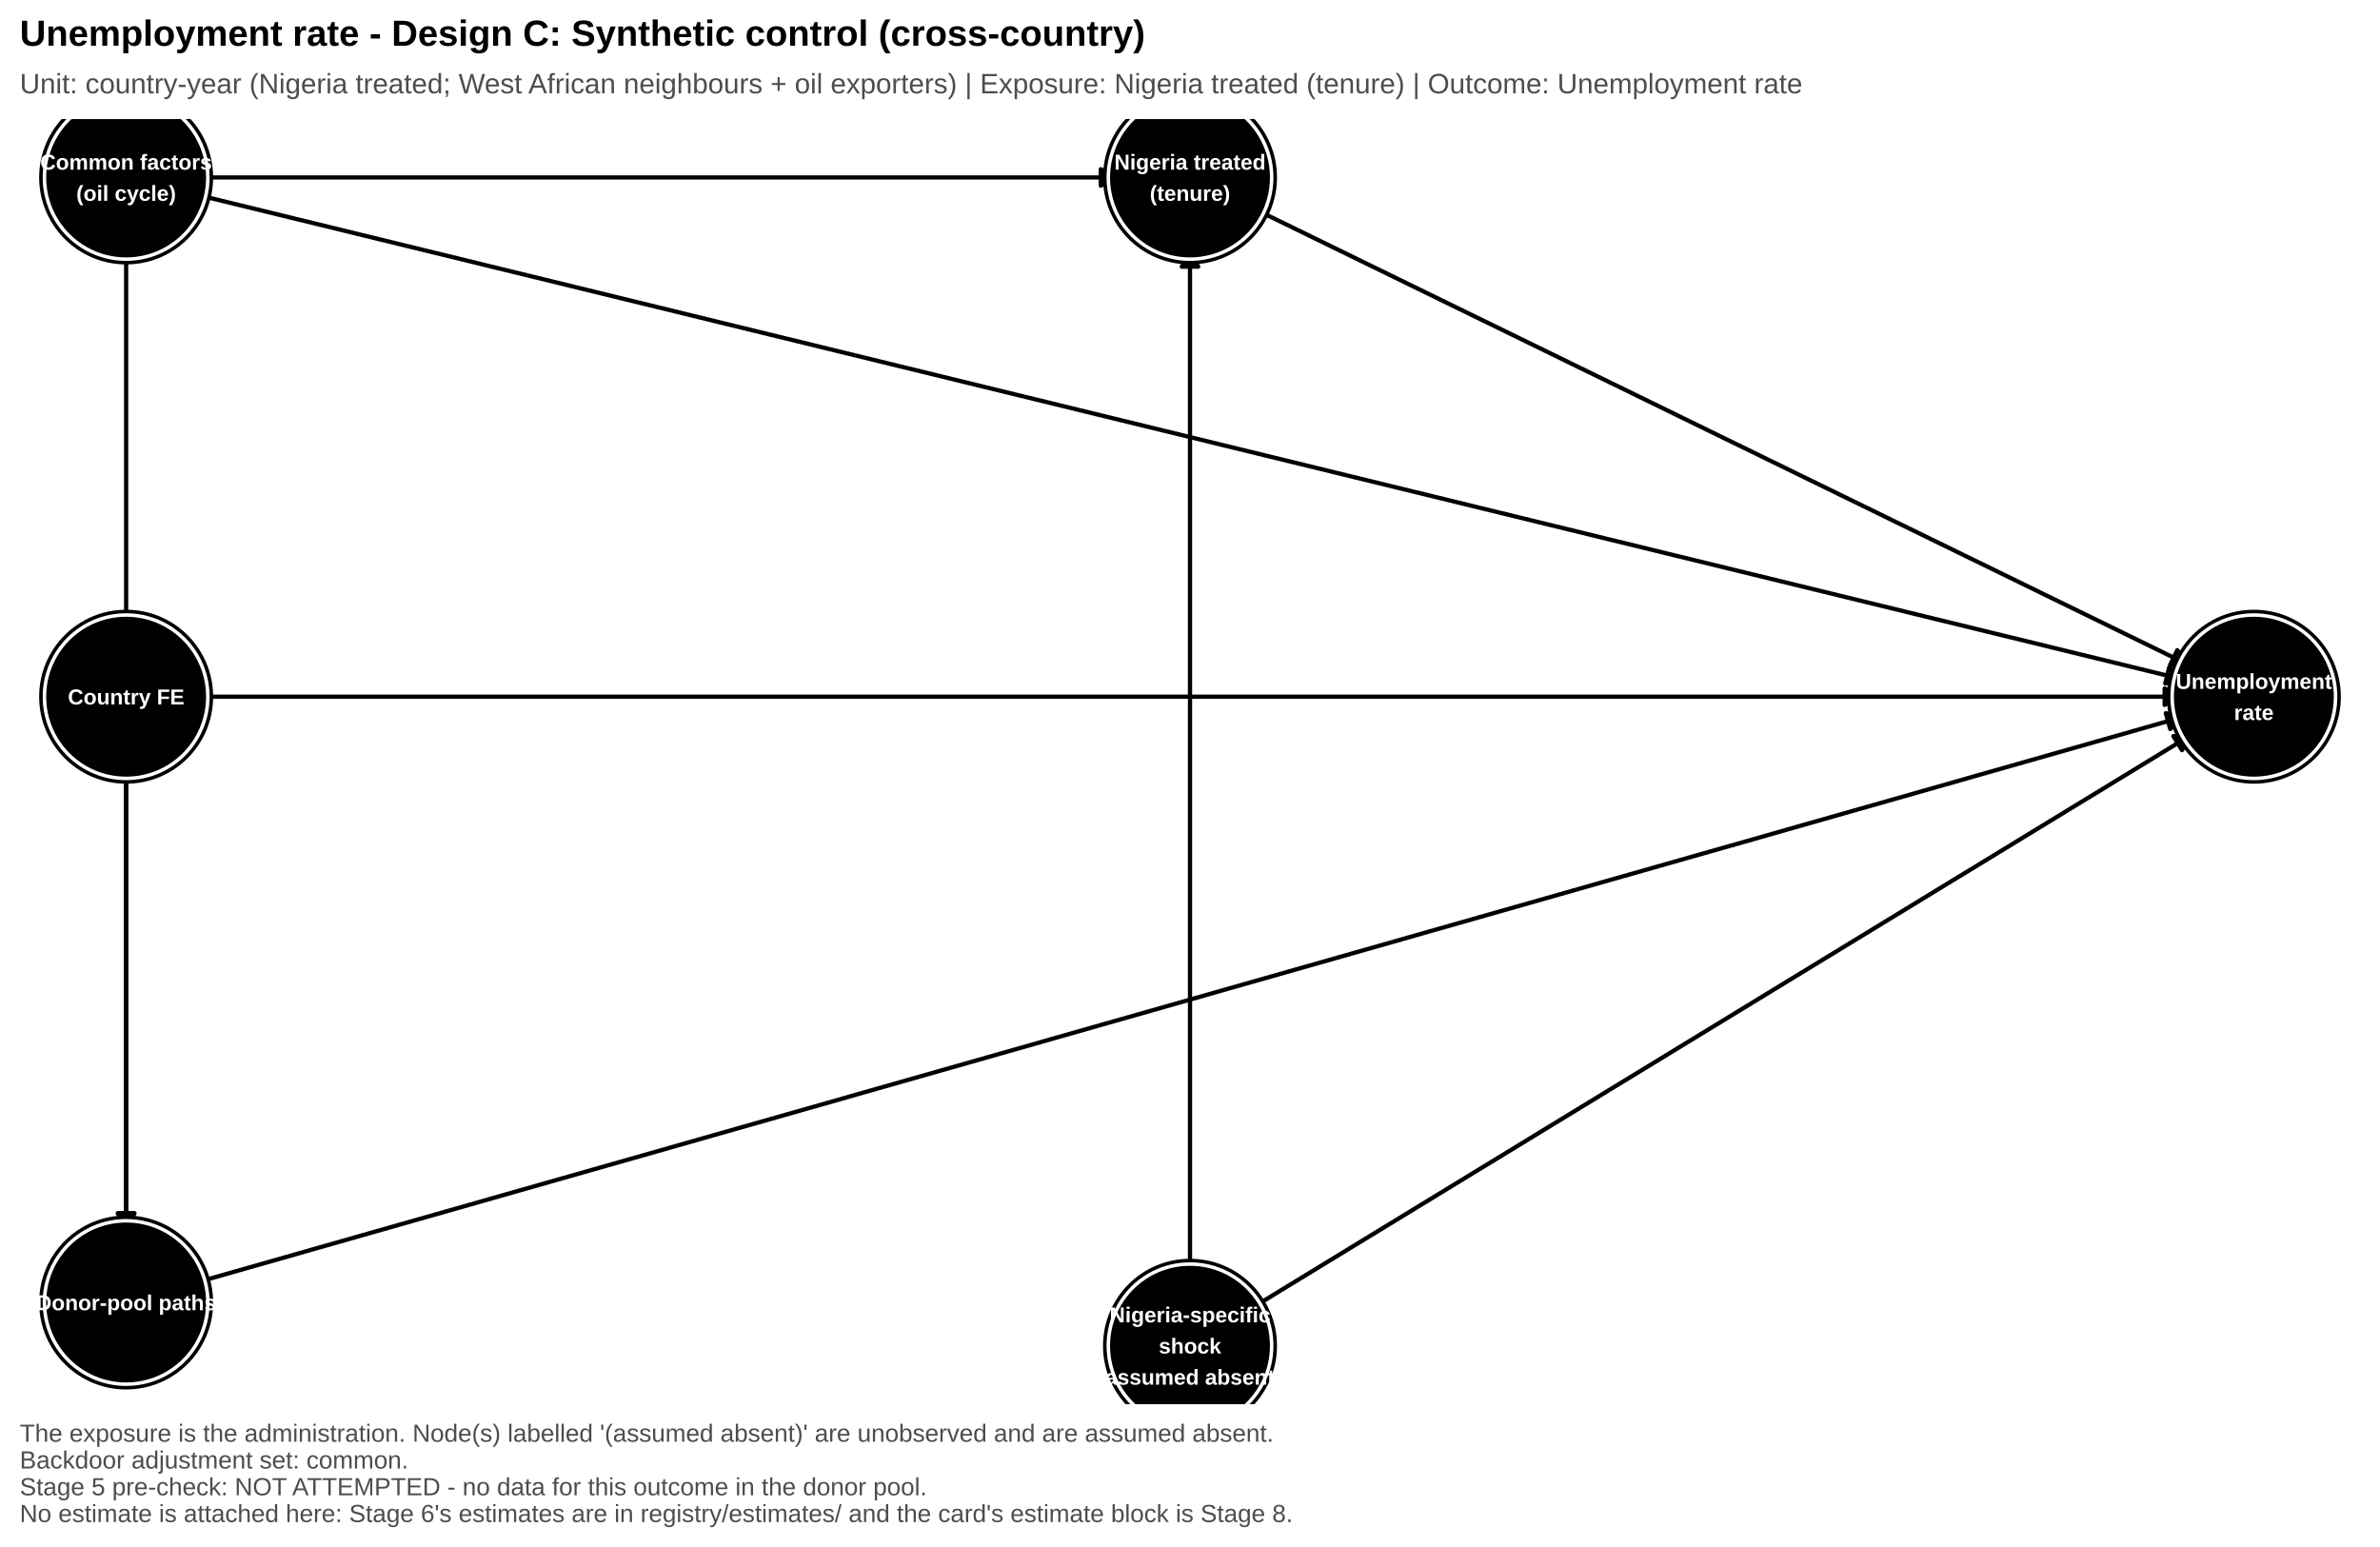
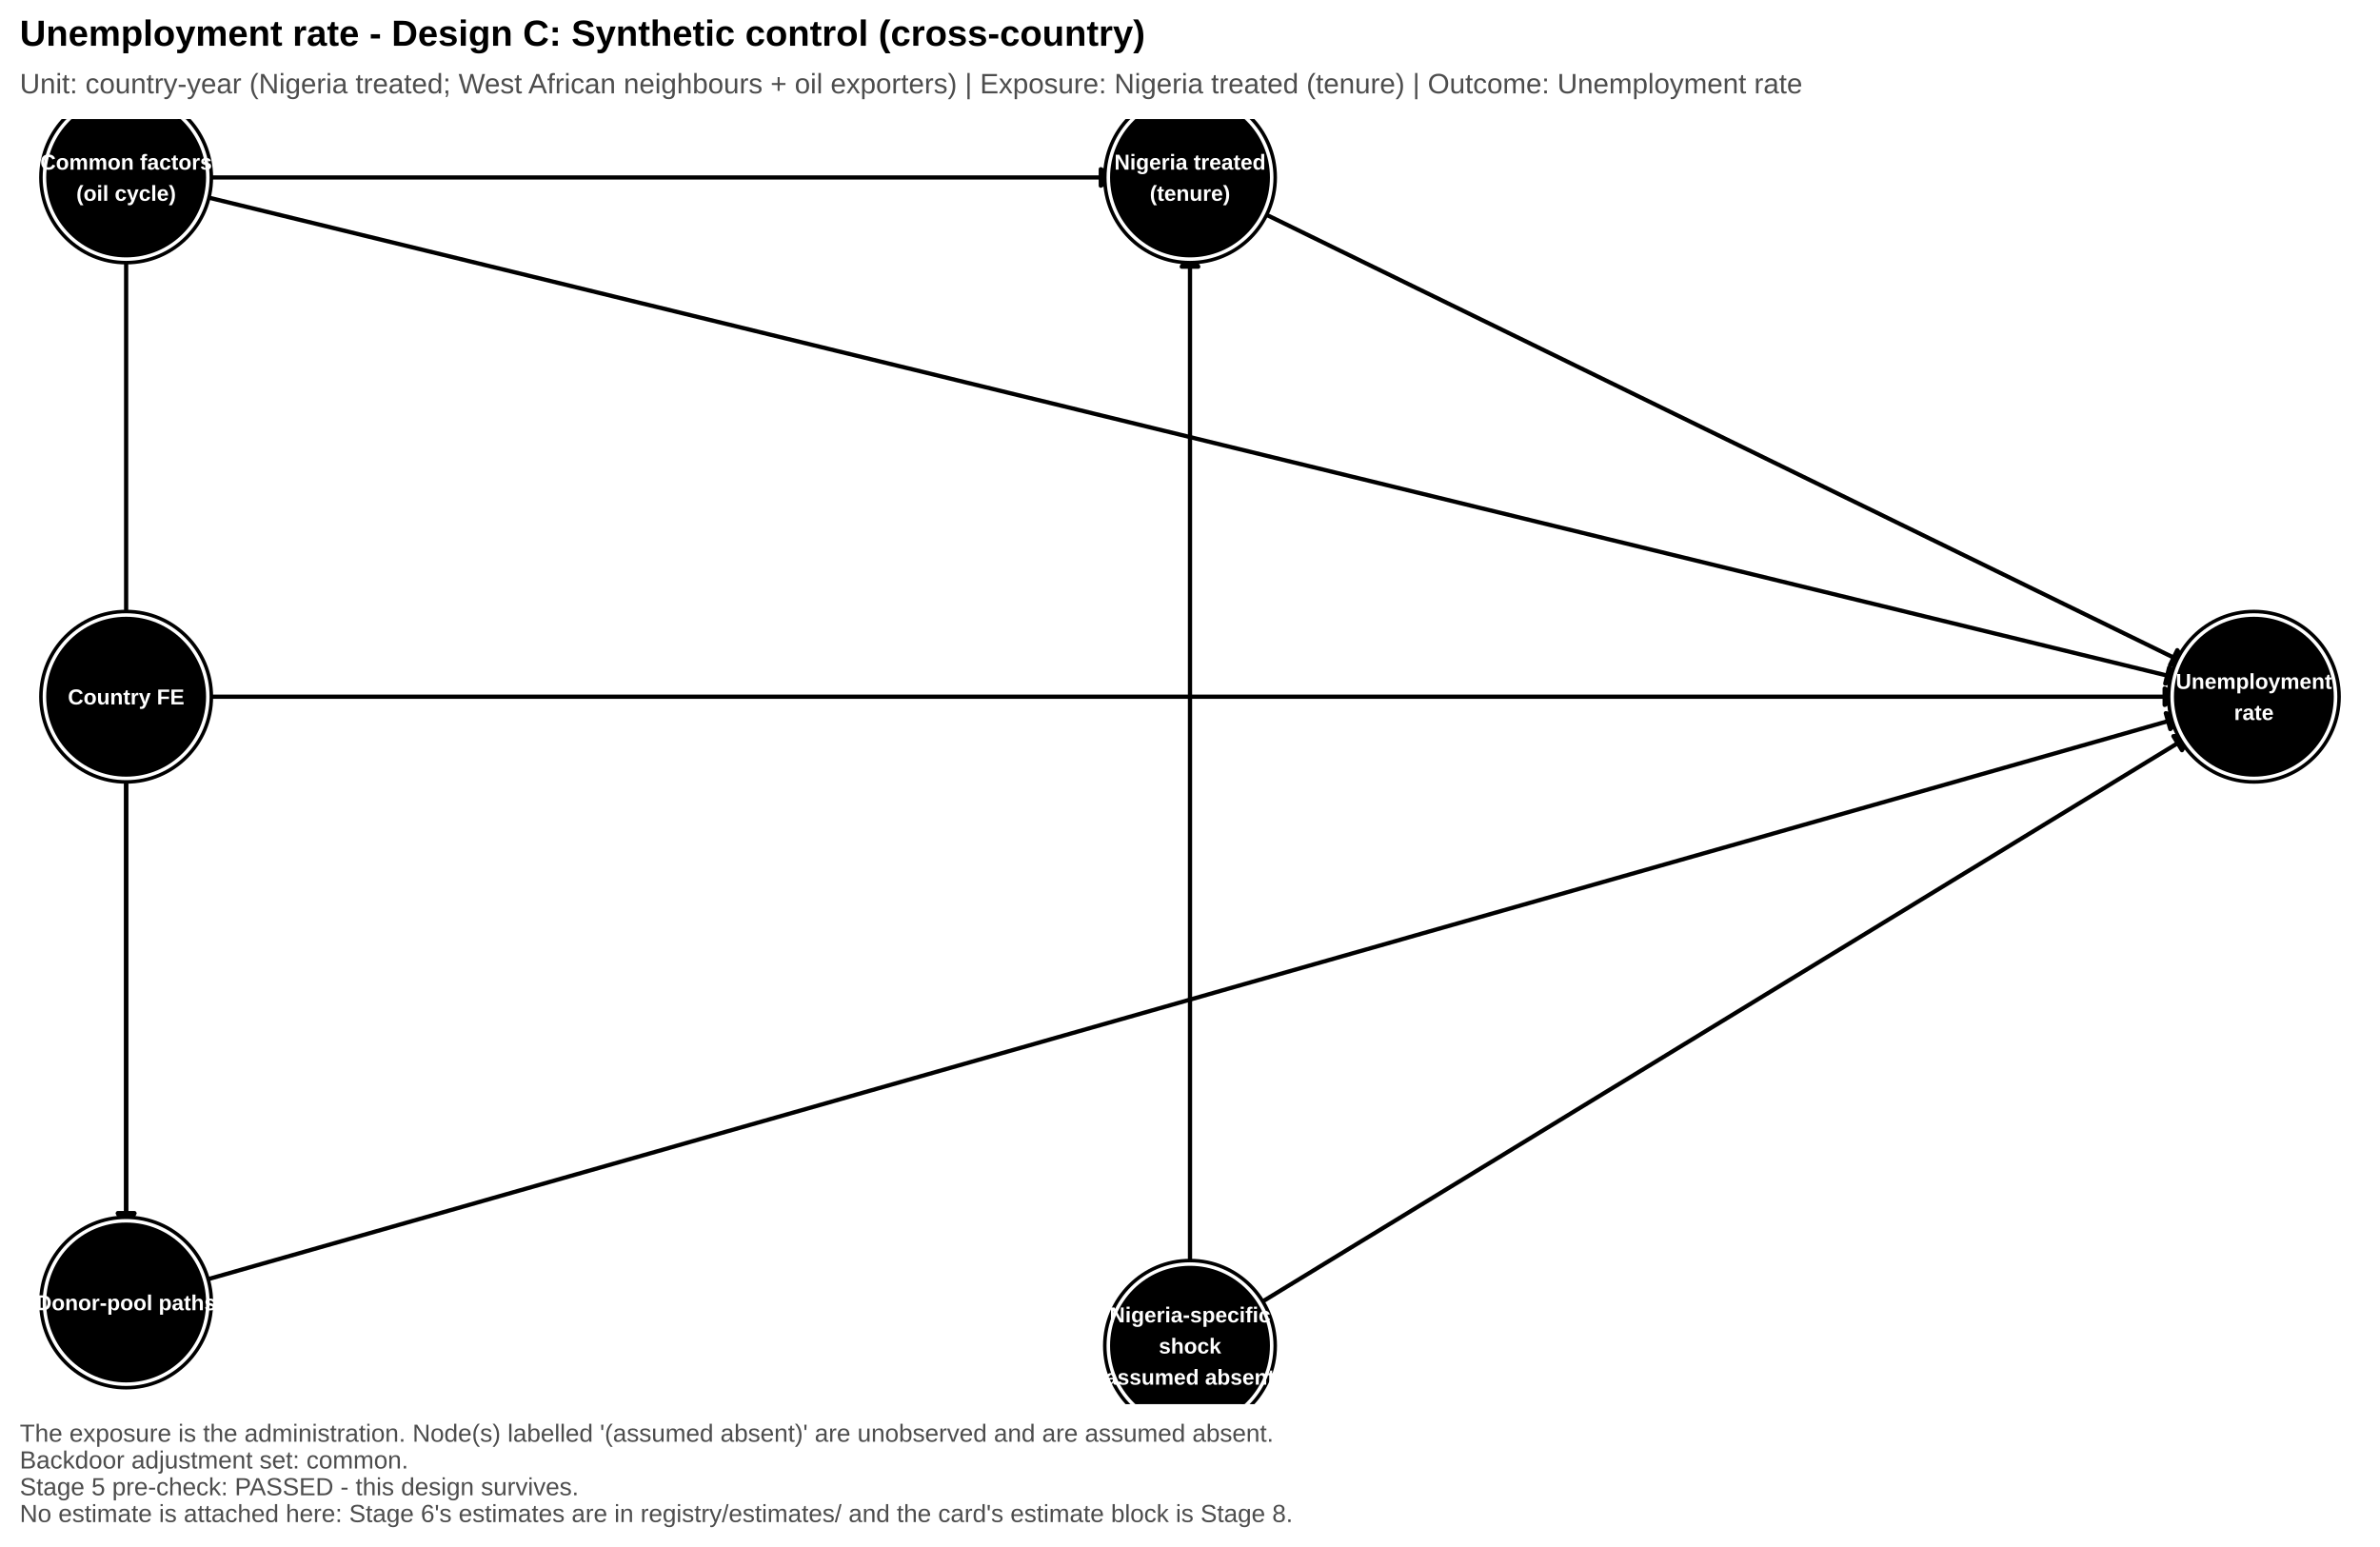
<svg xmlns="http://www.w3.org/2000/svg" width="720.00pt" height="468.00pt" viewBox="0 0 720.00 468.00">
  <g class="svglite">
    <defs>
      <style type="text/css">
    .svglite line, .svglite polyline, .svglite polygon, .svglite path, .svglite rect, .svglite circle {
      fill: none;
      stroke: #000000;
      stroke-linecap: round;
      stroke-linejoin: round;
      stroke-miterlimit: 10.00;
    }
    .svglite text {
      white-space: pre;
    }
    .svglite g.glyphgroup path {
      fill: inherit;
      stroke: none;
    }
  </style>
    </defs>
    <rect width="100%" height="100%" style="stroke: none; fill: #FFFFFF;" />
    <defs>
      <clipPath id="cpMC4wMHw3MjAuMDB8MC4wMHw0NjguMDA=">
        <rect x="0.00" y="0.00" width="720.00" height="468.00" />
      </clipPath>
    </defs>
    <g clip-path="url(#cpMC4wMHw3MjAuMDB8MC4wMHw0NjguMDA=)">
      <rect x="0.00" y="-0" width="720.00" height="468.00" style="stroke-width: 1.16; stroke: none; fill: #FFFFFF;" />
    </g>
    <defs>
      <clipPath id="cpNS45OHw3MTQuMDJ8MzYuMDF8NDI0Ljgw">
        <rect x="5.98" y="36.01" width="708.04" height="388.78" />
      </clipPath>
    </defs>
    <g clip-path="url(#cpNS45OHw3MTQuMDJ8MzYuMDF8NDI0Ljgw)">
      <polyline points="60.19,59.06 64.17,60.03 70.67,61.62 77.17,63.20 83.67,64.79 90.18,66.38 96.68,67.96 103.18,69.55 109.68,71.14 116.18,72.72 122.68,74.31 129.19,75.90 135.69,77.48 142.19,79.07 148.69,80.66 155.19,82.24 161.70,83.83 168.20,85.42 174.70,87.01 181.20,88.59 187.70,90.18 194.20,91.77 200.71,93.35 207.21,94.94 213.71,96.53 220.21,98.11 226.71,99.70 233.22,101.29 239.72,102.87 246.22,104.46 252.72,106.05 259.22,107.63 265.72,109.22 272.23,110.81 278.73,112.39 285.23,113.98 291.73,115.57 298.23,117.15 304.73,118.74 311.24,120.33 317.74,121.91 324.24,123.50 330.74,125.09 337.24,126.67 343.75,128.26 350.25,129.85 356.75,131.43 363.25,133.02 369.75,134.61 376.25,136.19 382.76,137.78 389.26,139.37 395.76,140.95 402.26,142.54 408.76,144.13 415.27,145.71 421.77,147.30 428.27,148.89 434.77,150.47 441.27,152.06 447.77,153.65 454.28,155.23 460.78,156.82 467.28,158.41 473.78,159.99 480.28,161.58 486.78,163.17 493.29,164.75 499.79,166.34 506.29,167.93 512.79,169.51 519.29,171.10 525.80,172.69 532.30,174.27 538.80,175.86 545.30,177.45 551.80,179.03 558.30,180.62 564.81,182.21 571.31,183.79 577.81,185.38 584.31,186.97 590.81,188.55 597.32,190.14 603.82,191.73 610.32,193.31 616.82,194.90 623.32,196.49 629.82,198.08 636.33,199.66 642.83,201.25 649.33,202.84 655.83,204.42 659.81,205.39 " style="stroke-width: 1.28; stroke-linecap: butt;" />
      <polygon points="655.03,206.79 659.81,205.39 656.21,201.95 " style="stroke-width: 1.28; stroke-linecap: butt; fill: #000000;" />
      <polyline points="38.16,76.36 38.16,77.75 38.16,81.19 38.16,84.62 38.16,88.06 38.16,91.50 38.16,94.94 38.16,98.38 38.16,101.81 38.16,105.25 38.16,108.69 38.16,112.13 38.16,115.57 38.16,119.00 38.16,122.44 38.16,125.88 38.16,129.32 38.16,132.76 38.16,136.19 38.16,139.63 38.16,143.07 38.16,146.51 38.16,149.94 38.16,153.38 38.16,156.82 38.16,160.26 38.16,163.70 38.16,167.13 38.16,170.57 38.16,174.01 38.16,177.45 38.16,180.89 38.16,184.32 38.16,187.76 38.16,191.20 38.16,194.64 38.16,198.08 38.16,201.51 38.16,204.95 38.16,208.39 38.16,211.83 38.16,215.26 38.16,218.70 38.16,222.14 38.16,225.58 38.16,229.02 38.16,232.45 38.16,235.89 38.16,239.33 38.16,242.77 38.16,246.21 38.16,249.64 38.16,253.08 38.16,256.52 38.16,259.96 38.16,263.39 38.16,266.83 38.16,270.27 38.16,273.71 38.16,277.15 38.16,280.58 38.16,284.02 38.16,287.46 38.16,290.90 38.16,294.34 38.16,297.77 38.16,301.21 38.16,304.65 38.16,308.09 38.16,311.53 38.16,314.96 38.16,318.40 38.16,321.84 38.16,325.28 38.16,328.71 38.16,332.15 38.16,335.59 38.16,339.03 38.16,342.47 38.16,345.90 38.16,349.34 38.16,352.78 38.16,356.22 38.16,359.66 38.16,363.09 38.16,366.53 38.16,369.97 38.16,371.36 " style="stroke-width: 1.28; stroke-linecap: butt;" />
      <polygon points="35.67,367.04 38.16,371.36 40.65,367.04 " style="stroke-width: 1.28; stroke-linecap: butt; fill: #000000;" />
      <polyline points="60.84,53.68 60.92,53.68 64.17,53.68 67.42,53.68 70.67,53.68 73.92,53.68 77.17,53.68 80.42,53.68 83.67,53.68 86.92,53.68 90.18,53.68 93.43,53.68 96.68,53.68 99.93,53.68 103.18,53.68 106.43,53.68 109.68,53.68 112.93,53.68 116.18,53.68 119.43,53.68 122.68,53.68 125.94,53.68 129.19,53.68 132.44,53.68 135.69,53.68 138.94,53.68 142.19,53.68 145.44,53.68 148.69,53.68 151.94,53.68 155.19,53.68 158.44,53.68 161.70,53.68 164.95,53.68 168.20,53.68 171.45,53.68 174.70,53.68 177.95,53.68 181.20,53.68 184.45,53.68 187.70,53.68 190.95,53.68 194.20,53.68 197.46,53.68 200.71,53.68 203.96,53.68 207.21,53.68 210.46,53.68 213.71,53.68 216.96,53.68 220.21,53.68 223.46,53.68 226.71,53.68 229.96,53.68 233.22,53.68 236.47,53.68 239.72,53.68 242.97,53.68 246.22,53.68 249.47,53.68 252.72,53.68 255.97,53.68 259.22,53.68 262.47,53.68 265.72,53.68 268.97,53.68 272.23,53.68 275.48,53.68 278.73,53.68 281.98,53.68 285.23,53.68 288.48,53.68 291.73,53.68 294.98,53.68 298.23,53.68 301.48,53.68 304.73,53.68 307.99,53.68 311.24,53.68 314.49,53.68 317.74,53.68 320.99,53.68 324.24,53.68 327.49,53.68 330.74,53.68 333.99,53.68 337.24,53.68 337.32,53.68 " style="stroke-width: 1.28; stroke-linecap: butt;" />
      <polygon points="333.01,56.17 337.32,53.68 333.01,51.19 " style="stroke-width: 1.28; stroke-linecap: butt; fill: #000000;" />
      <polyline points="60.84,210.77 64.17,210.77 70.67,210.77 77.17,210.77 83.67,210.77 90.18,210.77 96.68,210.77 103.18,210.77 109.68,210.77 116.18,210.77 122.68,210.77 129.19,210.77 135.69,210.77 142.19,210.77 148.69,210.77 155.19,210.77 161.70,210.77 168.20,210.77 174.70,210.77 181.20,210.77 187.70,210.77 194.20,210.77 200.71,210.77 207.21,210.77 213.71,210.77 220.21,210.77 226.71,210.77 233.22,210.77 239.72,210.77 246.22,210.77 252.72,210.77 259.22,210.77 265.72,210.77 272.23,210.77 278.73,210.77 285.23,210.77 291.73,210.77 298.23,210.77 304.73,210.77 311.24,210.77 317.74,210.77 324.24,210.77 330.74,210.77 337.24,210.77 343.75,210.77 350.25,210.77 356.75,210.77 363.25,210.77 369.75,210.77 376.25,210.77 382.76,210.77 389.26,210.77 395.76,210.77 402.26,210.77 408.76,210.77 415.27,210.77 421.77,210.77 428.27,210.77 434.77,210.77 441.27,210.77 447.77,210.77 454.28,210.77 460.78,210.77 467.28,210.77 473.78,210.77 480.28,210.77 486.78,210.77 493.29,210.77 499.79,210.77 506.29,210.77 512.79,210.77 519.29,210.77 525.80,210.77 532.30,210.77 538.80,210.77 545.30,210.77 551.80,210.77 558.30,210.77 564.81,210.77 571.31,210.77 577.81,210.77 584.31,210.77 590.81,210.77 597.32,210.77 603.82,210.77 610.32,210.77 616.82,210.77 623.32,210.77 629.82,210.77 636.33,210.77 642.83,210.77 649.33,210.77 655.83,210.77 659.16,210.77 " style="stroke-width: 1.28; stroke-linecap: butt;" />
      <polygon points="654.85,213.26 659.16,210.77 654.85,208.28 " style="stroke-width: 1.28; stroke-linecap: butt; fill: #000000;" />
      <polyline points="38.16,233.45 38.16,234.83 38.16,236.69 38.16,238.54 38.16,240.39 38.16,242.24 38.16,244.09 38.16,245.94 38.16,247.79 38.16,249.64 38.16,251.49 38.16,253.35 38.16,255.20 38.16,257.05 38.16,258.90 38.16,260.75 38.16,262.60 38.16,264.45 38.16,266.30 38.16,268.15 38.16,270.01 38.16,271.86 38.16,273.71 38.16,275.56 38.16,277.41 38.16,279.26 38.16,281.11 38.16,282.96 38.16,284.82 38.16,286.67 38.16,288.52 38.16,290.37 38.16,292.22 38.16,294.07 38.16,295.92 38.16,297.77 38.16,299.62 38.16,301.48 38.16,303.33 38.16,305.18 38.16,307.03 38.16,308.88 38.16,310.73 38.16,312.58 38.16,314.43 38.16,316.29 38.16,318.14 38.16,319.99 38.16,321.84 38.16,323.69 38.16,325.54 38.16,327.39 38.16,329.24 38.16,331.09 38.16,332.95 38.16,334.80 38.16,336.65 38.16,338.50 38.16,340.35 38.16,342.20 38.16,344.05 38.16,345.90 38.16,347.76 38.16,349.61 38.16,351.46 38.16,353.31 38.16,355.16 38.16,357.01 38.16,358.86 38.16,360.71 38.16,362.56 38.16,364.42 38.16,366.27 38.16,368.12 38.16,369.97 38.16,371.36 " style="stroke-width: 1.28; stroke-linecap: butt;" />
      <polygon points="35.67,367.04 38.16,371.36 40.65,367.04 " style="stroke-width: 1.28; stroke-linecap: butt; fill: #000000;" />
      <polyline points="59.97,387.82 64.17,386.63 70.67,384.78 77.17,382.93 83.67,381.08 90.18,379.23 96.68,377.37 103.18,375.52 109.68,373.67 116.18,371.82 122.68,369.97 129.19,368.12 135.69,366.27 142.19,364.42 148.69,362.56 155.19,360.71 161.70,358.86 168.20,357.01 174.70,355.16 181.20,353.31 187.70,351.46 194.20,349.61 200.71,347.76 207.21,345.90 213.71,344.05 220.21,342.20 226.71,340.35 233.22,338.50 239.72,336.65 246.22,334.80 252.72,332.95 259.22,331.09 265.72,329.24 272.23,327.39 278.73,325.54 285.23,323.69 291.73,321.84 298.23,319.99 304.73,318.14 311.24,316.29 317.74,314.43 324.24,312.58 330.74,310.73 337.24,308.88 343.75,307.03 350.25,305.18 356.75,303.33 363.25,301.48 369.75,299.62 376.25,297.77 382.76,295.92 389.26,294.07 395.76,292.22 402.26,290.37 408.76,288.52 415.27,286.67 421.77,284.82 428.27,282.96 434.77,281.11 441.27,279.26 447.77,277.41 454.28,275.56 460.78,273.71 467.28,271.86 473.78,270.01 480.28,268.15 486.78,266.30 493.29,264.45 499.79,262.60 506.29,260.75 512.79,258.90 519.29,257.05 525.80,255.20 532.30,253.35 538.80,251.49 545.30,249.64 551.80,247.79 558.30,245.94 564.81,244.09 571.31,242.24 577.81,240.39 584.31,238.54 590.81,236.69 597.32,234.83 603.82,232.98 610.32,231.13 616.82,229.28 623.32,227.43 629.82,225.58 636.33,223.73 642.83,221.88 649.33,220.02 655.83,218.17 660.03,216.98 " style="stroke-width: 1.28; stroke-linecap: butt;" />
      <polygon points="656.56,220.56 660.03,216.98 655.20,215.76 " style="stroke-width: 1.28; stroke-linecap: butt; fill: #000000;" />
      <polyline points="380.38,63.63 382.76,64.79 386.01,66.38 389.26,67.96 392.51,69.55 395.76,71.14 399.01,72.72 402.26,74.31 405.51,75.90 408.76,77.48 412.01,79.07 415.27,80.66 418.52,82.24 421.77,83.83 425.02,85.42 428.27,87.01 431.52,88.59 434.77,90.18 438.02,91.77 441.27,93.35 444.52,94.94 447.77,96.53 451.03,98.11 454.28,99.70 457.53,101.29 460.78,102.87 464.03,104.46 467.28,106.05 470.53,107.63 473.78,109.22 477.03,110.81 480.28,112.39 483.53,113.98 486.78,115.57 490.04,117.15 493.29,118.74 496.54,120.33 499.79,121.91 503.04,123.50 506.29,125.09 509.54,126.67 512.79,128.26 516.04,129.85 519.29,131.43 522.54,133.02 525.80,134.61 529.05,136.19 532.30,137.78 535.55,139.37 538.80,140.95 542.05,142.54 545.30,144.13 548.55,145.71 551.80,147.30 555.05,148.89 558.30,150.47 561.56,152.06 564.81,153.65 568.06,155.23 571.31,156.82 574.56,158.41 577.81,159.99 581.06,161.58 584.31,163.17 587.56,164.75 590.81,166.34 594.06,167.93 597.32,169.51 600.57,171.10 603.82,172.69 607.07,174.27 610.32,175.86 613.57,177.45 616.82,179.03 620.07,180.62 623.32,182.21 626.57,183.79 629.82,185.38 633.08,186.97 636.33,188.55 639.58,190.14 642.83,191.73 646.08,193.31 649.33,194.90 652.58,196.49 655.83,198.08 659.08,199.66 661.46,200.82 " style="stroke-width: 1.28; stroke-linecap: butt;" />
      <polygon points="656.49,201.17 661.46,200.82 658.67,196.69 " style="stroke-width: 1.28; stroke-linecap: butt; fill: #000000;" />
      <polyline points="379.36,395.31 379.51,395.22 382.76,393.24 386.01,391.26 389.26,389.27 392.51,387.29 395.76,385.31 399.01,383.32 402.26,381.34 405.51,379.36 408.76,377.37 412.01,375.39 415.27,373.41 418.52,371.42 421.77,369.44 425.02,367.46 428.27,365.47 431.52,363.49 434.77,361.51 438.02,359.52 441.27,357.54 444.52,355.56 447.77,353.57 451.03,351.59 454.28,349.61 457.53,347.62 460.78,345.64 464.03,343.66 467.28,341.67 470.53,339.69 473.78,337.71 477.03,335.72 480.28,333.74 483.53,331.76 486.78,329.77 490.04,327.79 493.29,325.81 496.54,323.82 499.79,321.84 503.04,319.86 506.29,317.87 509.54,315.89 512.79,313.91 516.04,311.92 519.29,309.94 522.54,307.96 525.80,305.97 529.05,303.99 532.30,302.00 535.55,300.02 538.80,298.04 542.05,296.05 545.30,294.07 548.55,292.09 551.80,290.10 555.05,288.12 558.30,286.14 561.56,284.15 564.81,282.17 568.06,280.19 571.31,278.20 574.56,276.22 577.81,274.24 581.06,272.25 584.31,270.27 587.56,268.29 590.81,266.30 594.06,264.32 597.32,262.34 600.57,260.35 603.82,258.37 607.07,256.39 610.32,254.40 613.57,252.42 616.82,250.44 620.07,248.45 623.32,246.47 626.57,244.49 629.82,242.50 633.08,240.52 636.33,238.54 639.58,236.55 642.83,234.57 646.08,232.59 649.33,230.60 652.58,228.62 655.83,226.64 659.08,224.65 662.33,222.67 662.48,222.58 " style="stroke-width: 1.28; stroke-linecap: butt;" />
      <polygon points="660.09,226.95 662.48,222.58 657.50,222.70 " style="stroke-width: 1.28; stroke-linecap: butt; fill: #000000;" />
      <polyline points="360.00,384.45 360.00,382.13 360.00,378.56 360.00,374.99 360.00,371.42 360.00,367.85 360.00,364.28 360.00,360.71 360.00,357.14 360.00,353.57 360.00,350.00 360.00,346.43 360.00,342.86 360.00,339.29 360.00,335.72 360.00,332.15 360.00,328.58 360.00,325.01 360.00,321.44 360.00,317.87 360.00,314.30 360.00,310.73 360.00,307.16 360.00,303.59 360.00,300.02 360.00,296.45 360.00,292.88 360.00,289.31 360.00,285.74 360.00,282.17 360.00,278.60 360.00,275.03 360.00,271.46 360.00,267.89 360.00,264.32 360.00,260.75 360.00,257.18 360.00,253.61 360.00,250.04 360.00,246.47 360.00,242.90 360.00,239.33 360.00,235.76 360.00,232.19 360.00,228.62 360.00,225.05 360.00,221.48 360.00,217.91 360.00,214.34 360.00,210.77 360.00,207.20 360.00,203.63 360.00,200.06 360.00,196.49 360.00,192.92 360.00,189.35 360.00,185.78 360.00,182.21 360.00,178.64 360.00,175.07 360.00,171.50 360.00,167.93 360.00,164.36 360.00,160.79 360.00,157.22 360.00,153.65 360.00,150.08 360.00,146.51 360.00,142.94 360.00,139.37 360.00,135.80 360.00,132.23 360.00,128.66 360.00,125.09 360.00,121.52 360.00,117.95 360.00,114.38 360.00,110.81 360.00,107.24 360.00,103.67 360.00,100.10 360.00,96.53 360.00,92.96 360.00,89.39 360.00,85.81 360.00,82.24 360.00,78.67 360.00,76.36 " style="stroke-width: 1.28; stroke-linecap: butt;" />
      <polygon points="362.49,80.68 360.00,76.36 357.51,80.68 " style="stroke-width: 1.28; stroke-linecap: butt; fill: #000000;" />
      <circle cx="681.84" cy="210.77" r="25.96" style="stroke-width: 0.71; fill: #000000;" />
      <circle cx="38.16" cy="53.68" r="25.96" style="stroke-width: 0.71; fill: #000000;" />
      <circle cx="38.16" cy="210.77" r="25.96" style="stroke-width: 0.71; fill: #000000;" />
      <circle cx="38.16" cy="394.03" r="25.96" style="stroke-width: 0.71; fill: #000000;" />
      <circle cx="360.00" cy="53.68" r="25.96" style="stroke-width: 0.71; fill: #000000;" />
      <circle cx="360.00" cy="407.12" r="25.96" style="stroke-width: 0.71; fill: #000000;" />
      <circle cx="681.84" cy="210.77" r="24.89" style="stroke-width: 0.71; stroke: #FFFFFF; fill: #FFFFFF;" />
      <circle cx="38.16" cy="53.68" r="24.89" style="stroke-width: 0.71; stroke: #FFFFFF; fill: #FFFFFF;" />
      <circle cx="38.16" cy="210.77" r="24.89" style="stroke-width: 0.71; stroke: #FFFFFF; fill: #FFFFFF;" />
      <circle cx="38.16" cy="394.03" r="24.89" style="stroke-width: 0.71; stroke: #FFFFFF; fill: #FFFFFF;" />
      <circle cx="360.00" cy="53.68" r="24.89" style="stroke-width: 0.71; stroke: #FFFFFF; fill: #FFFFFF;" />
      <circle cx="360.00" cy="407.12" r="24.89" style="stroke-width: 0.71; stroke: #FFFFFF; fill: #FFFFFF;" />
      <circle cx="681.84" cy="210.77" r="23.83" style="stroke-width: 0.71; fill: #000000;" />
      <circle cx="38.16" cy="53.68" r="23.83" style="stroke-width: 0.71; fill: #000000;" />
      <circle cx="38.16" cy="210.77" r="23.83" style="stroke-width: 0.71; fill: #000000;" />
      <circle cx="38.16" cy="394.03" r="23.83" style="stroke-width: 0.71; fill: #000000;" />
      <circle cx="360.00" cy="53.68" r="23.83" style="stroke-width: 0.71; fill: #000000;" />
      <circle cx="360.00" cy="407.12" r="23.83" style="stroke-width: 0.71; fill: #000000;" />
      <text x="681.84" y="208.40" text-anchor="middle" style="font-size: 6.54px; font-weight: bold;fill: #FFFFFF; font-family: &quot;Arial&quot;;" textLength="47.14px" lengthAdjust="spacingAndGlyphs">Unemployment</text>
      <text x="681.84" y="217.82" text-anchor="middle" style="font-size: 6.54px; font-weight: bold;fill: #FFFFFF; font-family: &quot;Arial&quot;;" textLength="11.97px" lengthAdjust="spacingAndGlyphs">rate</text>
      <text x="38.16" y="51.31" text-anchor="middle" style="font-size: 6.54px; font-weight: bold;fill: #FFFFFF; font-family: &quot;Arial&quot;;" textLength="51.86px" lengthAdjust="spacingAndGlyphs">Common factors</text>
      <text x="38.16" y="60.74" text-anchor="middle" style="font-size: 6.54px; font-weight: bold;fill: #FFFFFF; font-family: &quot;Arial&quot;;" textLength="30.08px" lengthAdjust="spacingAndGlyphs">(oil cycle)</text>
      <text x="38.16" y="213.11" text-anchor="middle" style="font-size: 6.54px; font-weight: bold;fill: #FFFFFF; font-family: &quot;Arial&quot;;" textLength="35.17px" lengthAdjust="spacingAndGlyphs">Country FE</text>
      <text x="38.16" y="396.37" text-anchor="middle" style="font-size: 6.54px; font-weight: bold;fill: #FFFFFF; font-family: &quot;Arial&quot;;" textLength="54.36px" lengthAdjust="spacingAndGlyphs">Donor-pool paths</text>
      <text x="360.00" y="51.31" text-anchor="middle" style="font-size: 6.54px; font-weight: bold;fill: #FFFFFF; font-family: &quot;Arial&quot;;" textLength="45.69px" lengthAdjust="spacingAndGlyphs">Nigeria treated</text>
      <text x="360.00" y="60.74" text-anchor="middle" style="font-size: 6.54px; font-weight: bold;fill: #FFFFFF; font-family: &quot;Arial&quot;;" textLength="24.28px" lengthAdjust="spacingAndGlyphs">(tenure)</text>
      <text x="360.00" y="400.04" text-anchor="middle" style="font-size: 6.54px; font-weight: bold;fill: #FFFFFF; font-family: &quot;Arial&quot;;" textLength="48.58px" lengthAdjust="spacingAndGlyphs">Nigeria-specific</text>
      <text x="360.00" y="409.46" text-anchor="middle" style="font-size: 6.54px; font-weight: bold;fill: #FFFFFF; font-family: &quot;Arial&quot;;" textLength="18.84px" lengthAdjust="spacingAndGlyphs">shock</text>
      <text x="360.00" y="418.89" text-anchor="middle" style="font-size: 6.54px; font-weight: bold;fill: #FFFFFF; font-family: &quot;Arial&quot;;" textLength="55.45px" lengthAdjust="spacingAndGlyphs">(assumed absent)</text>
    </g>
    <g clip-path="url(#cpMC4wMHw3MjAuMDB8MC4wMHw0NjguMDA=)">
      <text x="5.98" y="28.24" style="font-size: 8.50px;fill: #4D4D4D; font-family: &quot;Arial&quot;;" textLength="549.00px" lengthAdjust="spacingAndGlyphs">Unit: country-year (Nigeria treated; West African neighbours + oil exporters)  |  Exposure: Nigeria treated (tenure)  |  Outcome: Unemployment rate</text>
      <text x="5.98" y="13.85" style="font-size: 11.00px; font-weight: bold; font-family: &quot;Arial&quot;;" textLength="340.53px" lengthAdjust="spacingAndGlyphs">Unemployment rate - Design C: Synthetic control (cross-country)</text>
      <text x="5.98" y="436.15" style="font-size: 7.50px;fill: #4D4D4D; font-family: &quot;Arial&quot;;" textLength="379.33px" lengthAdjust="spacingAndGlyphs">The exposure is the administration. Node(s) labelled '(assumed absent)' are unobserved and are assumed absent.</text>
      <text x="5.98" y="444.25" style="font-size: 7.50px;fill: #4D4D4D; font-family: &quot;Arial&quot;;" textLength="117.53px" lengthAdjust="spacingAndGlyphs">Backdoor adjustment set: common.</text>
-       <text x="5.98" y="452.35" style="font-size: 7.50px;fill: #4D4D4D; font-family: &quot;Arial&quot;;" textLength="274.34px" lengthAdjust="spacingAndGlyphs">Stage 5 pre-check: NOT ATTEMPTED - no data for this outcome in the donor pool.</text>
+       <text x="5.98" y="452.35" style="font-size: 7.50px;fill: #4D4D4D; font-family: &quot;Arial&quot;;" textLength="169.06px" lengthAdjust="spacingAndGlyphs">Stage 5 pre-check: PASSED - this design survives.</text>
      <text x="5.98" y="460.45" style="font-size: 7.50px;fill: #4D4D4D; font-family: &quot;Arial&quot;;" textLength="385.05px" lengthAdjust="spacingAndGlyphs">No estimate is attached here: Stage 6's estimates are in registry/estimates/ and the card's estimate block is Stage 8.</text>
    </g>
  </g>
</svg>
